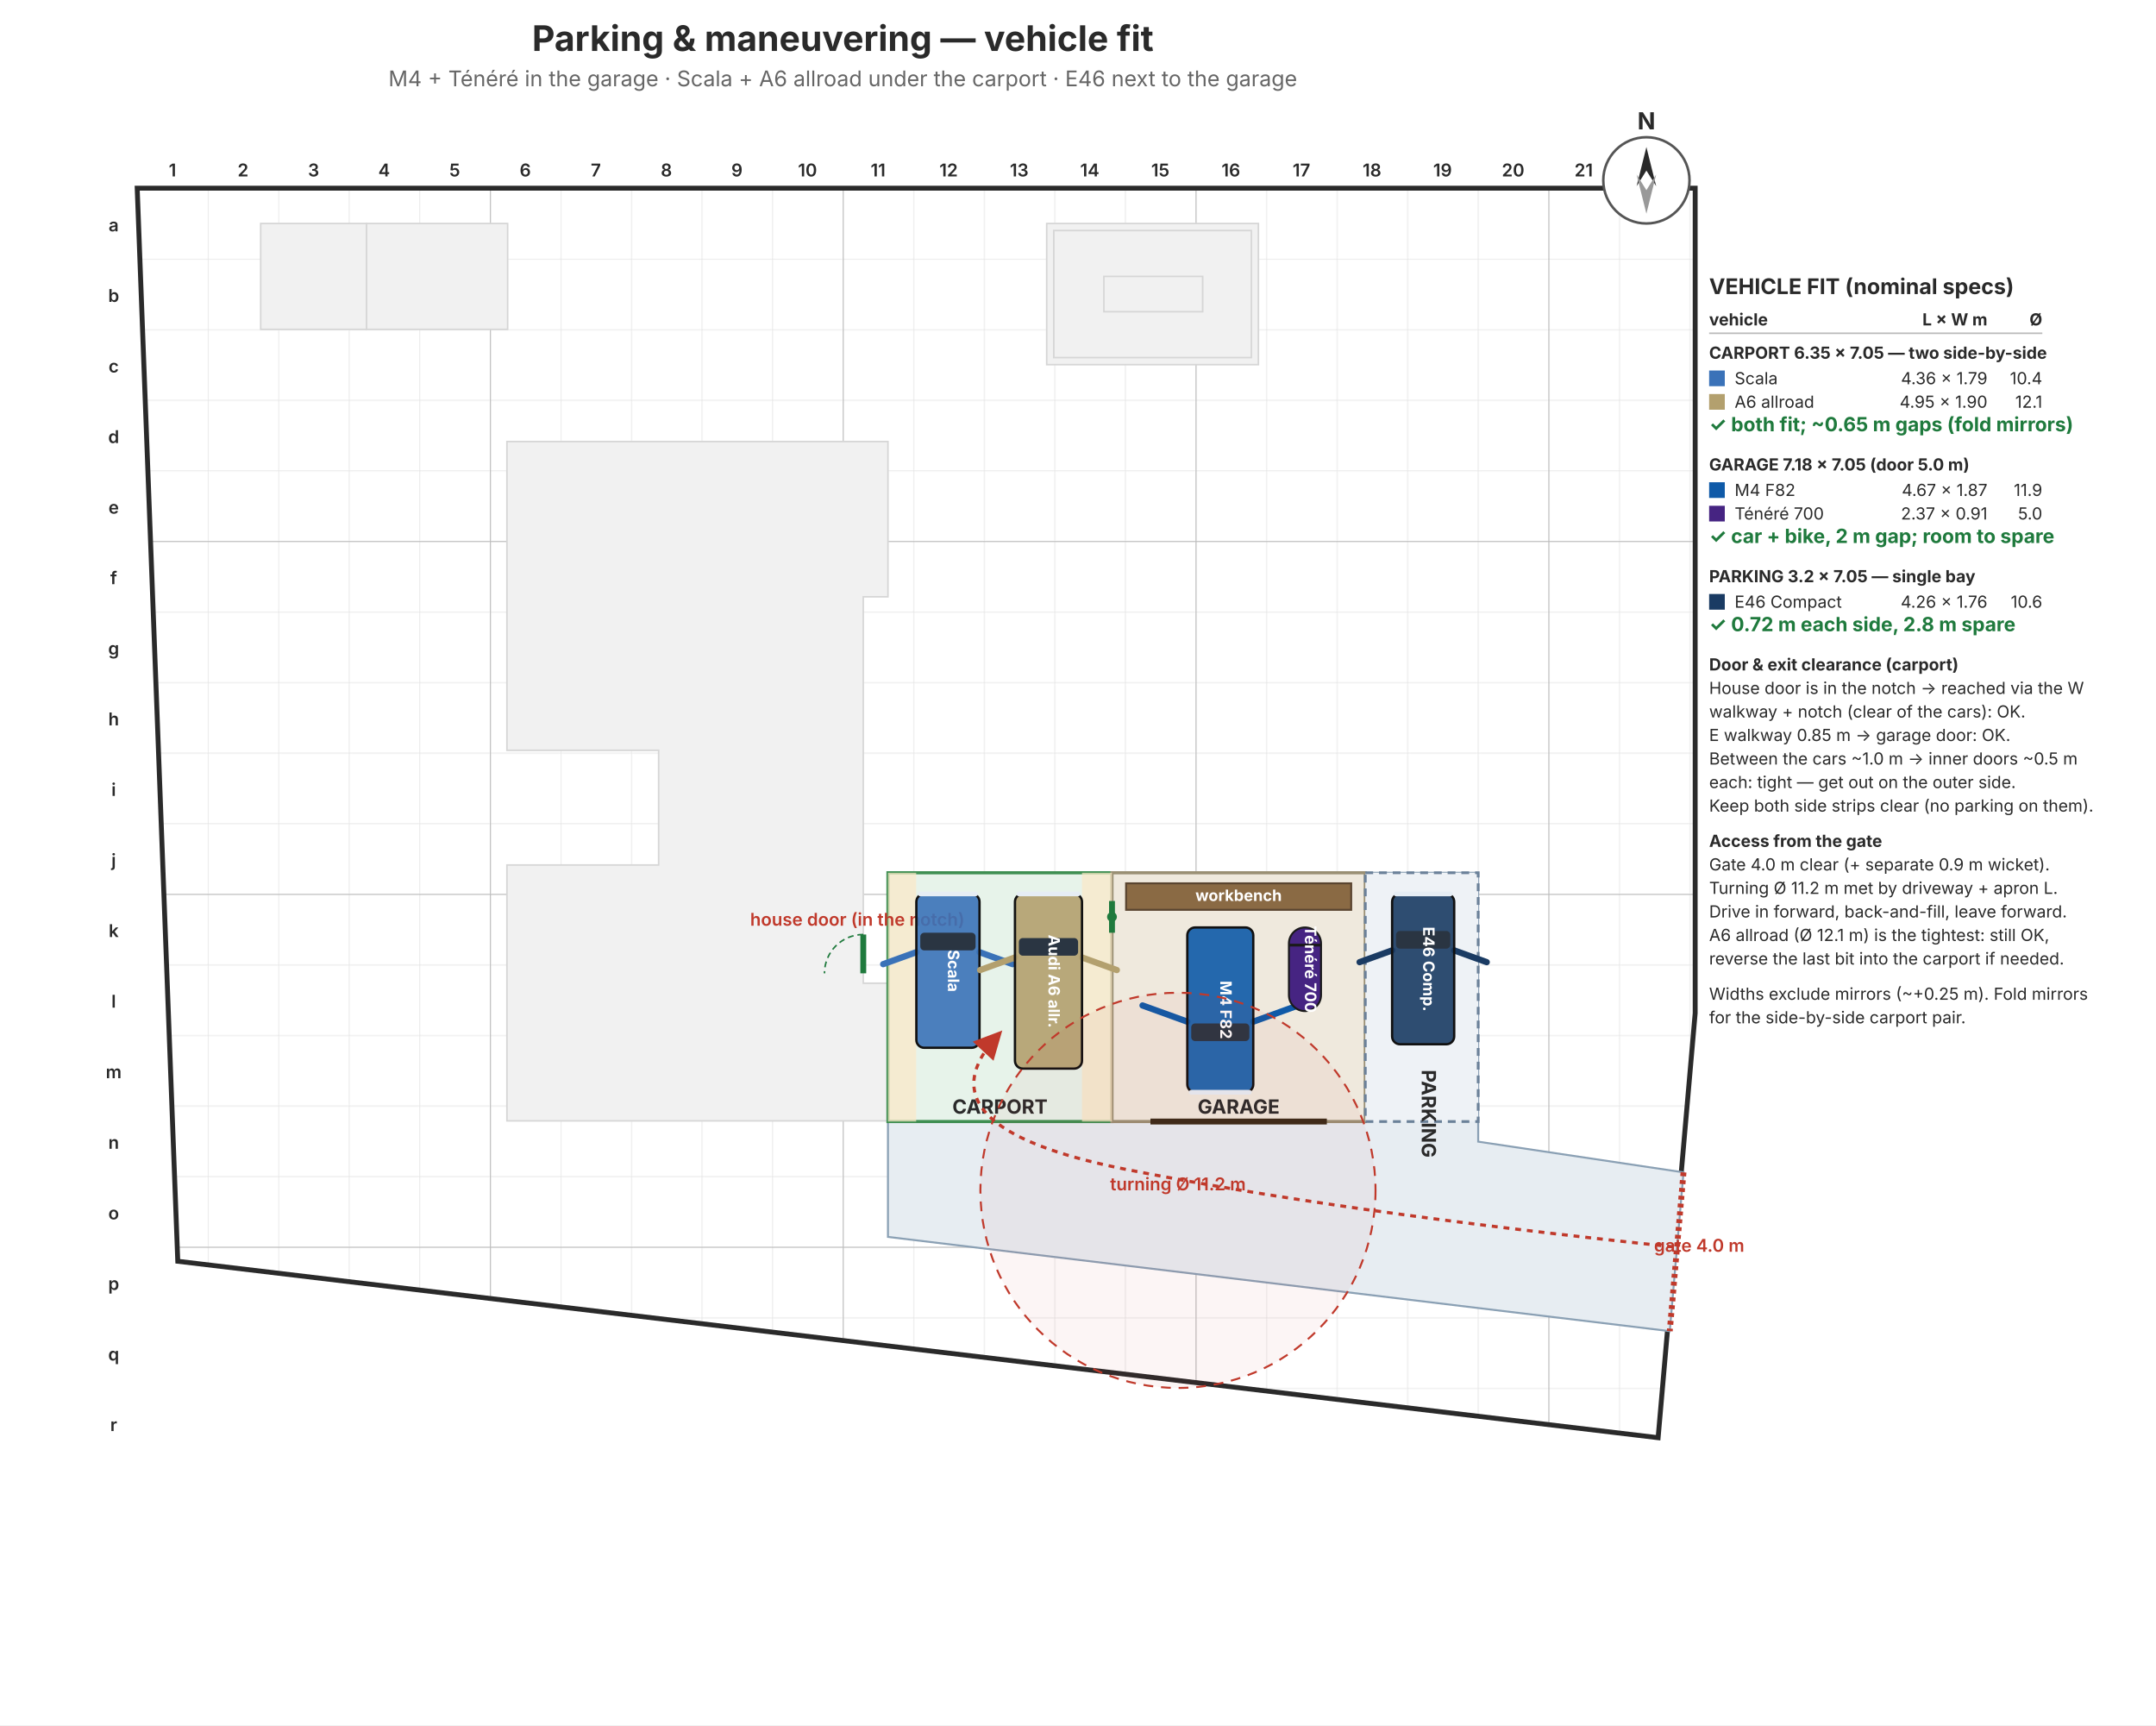
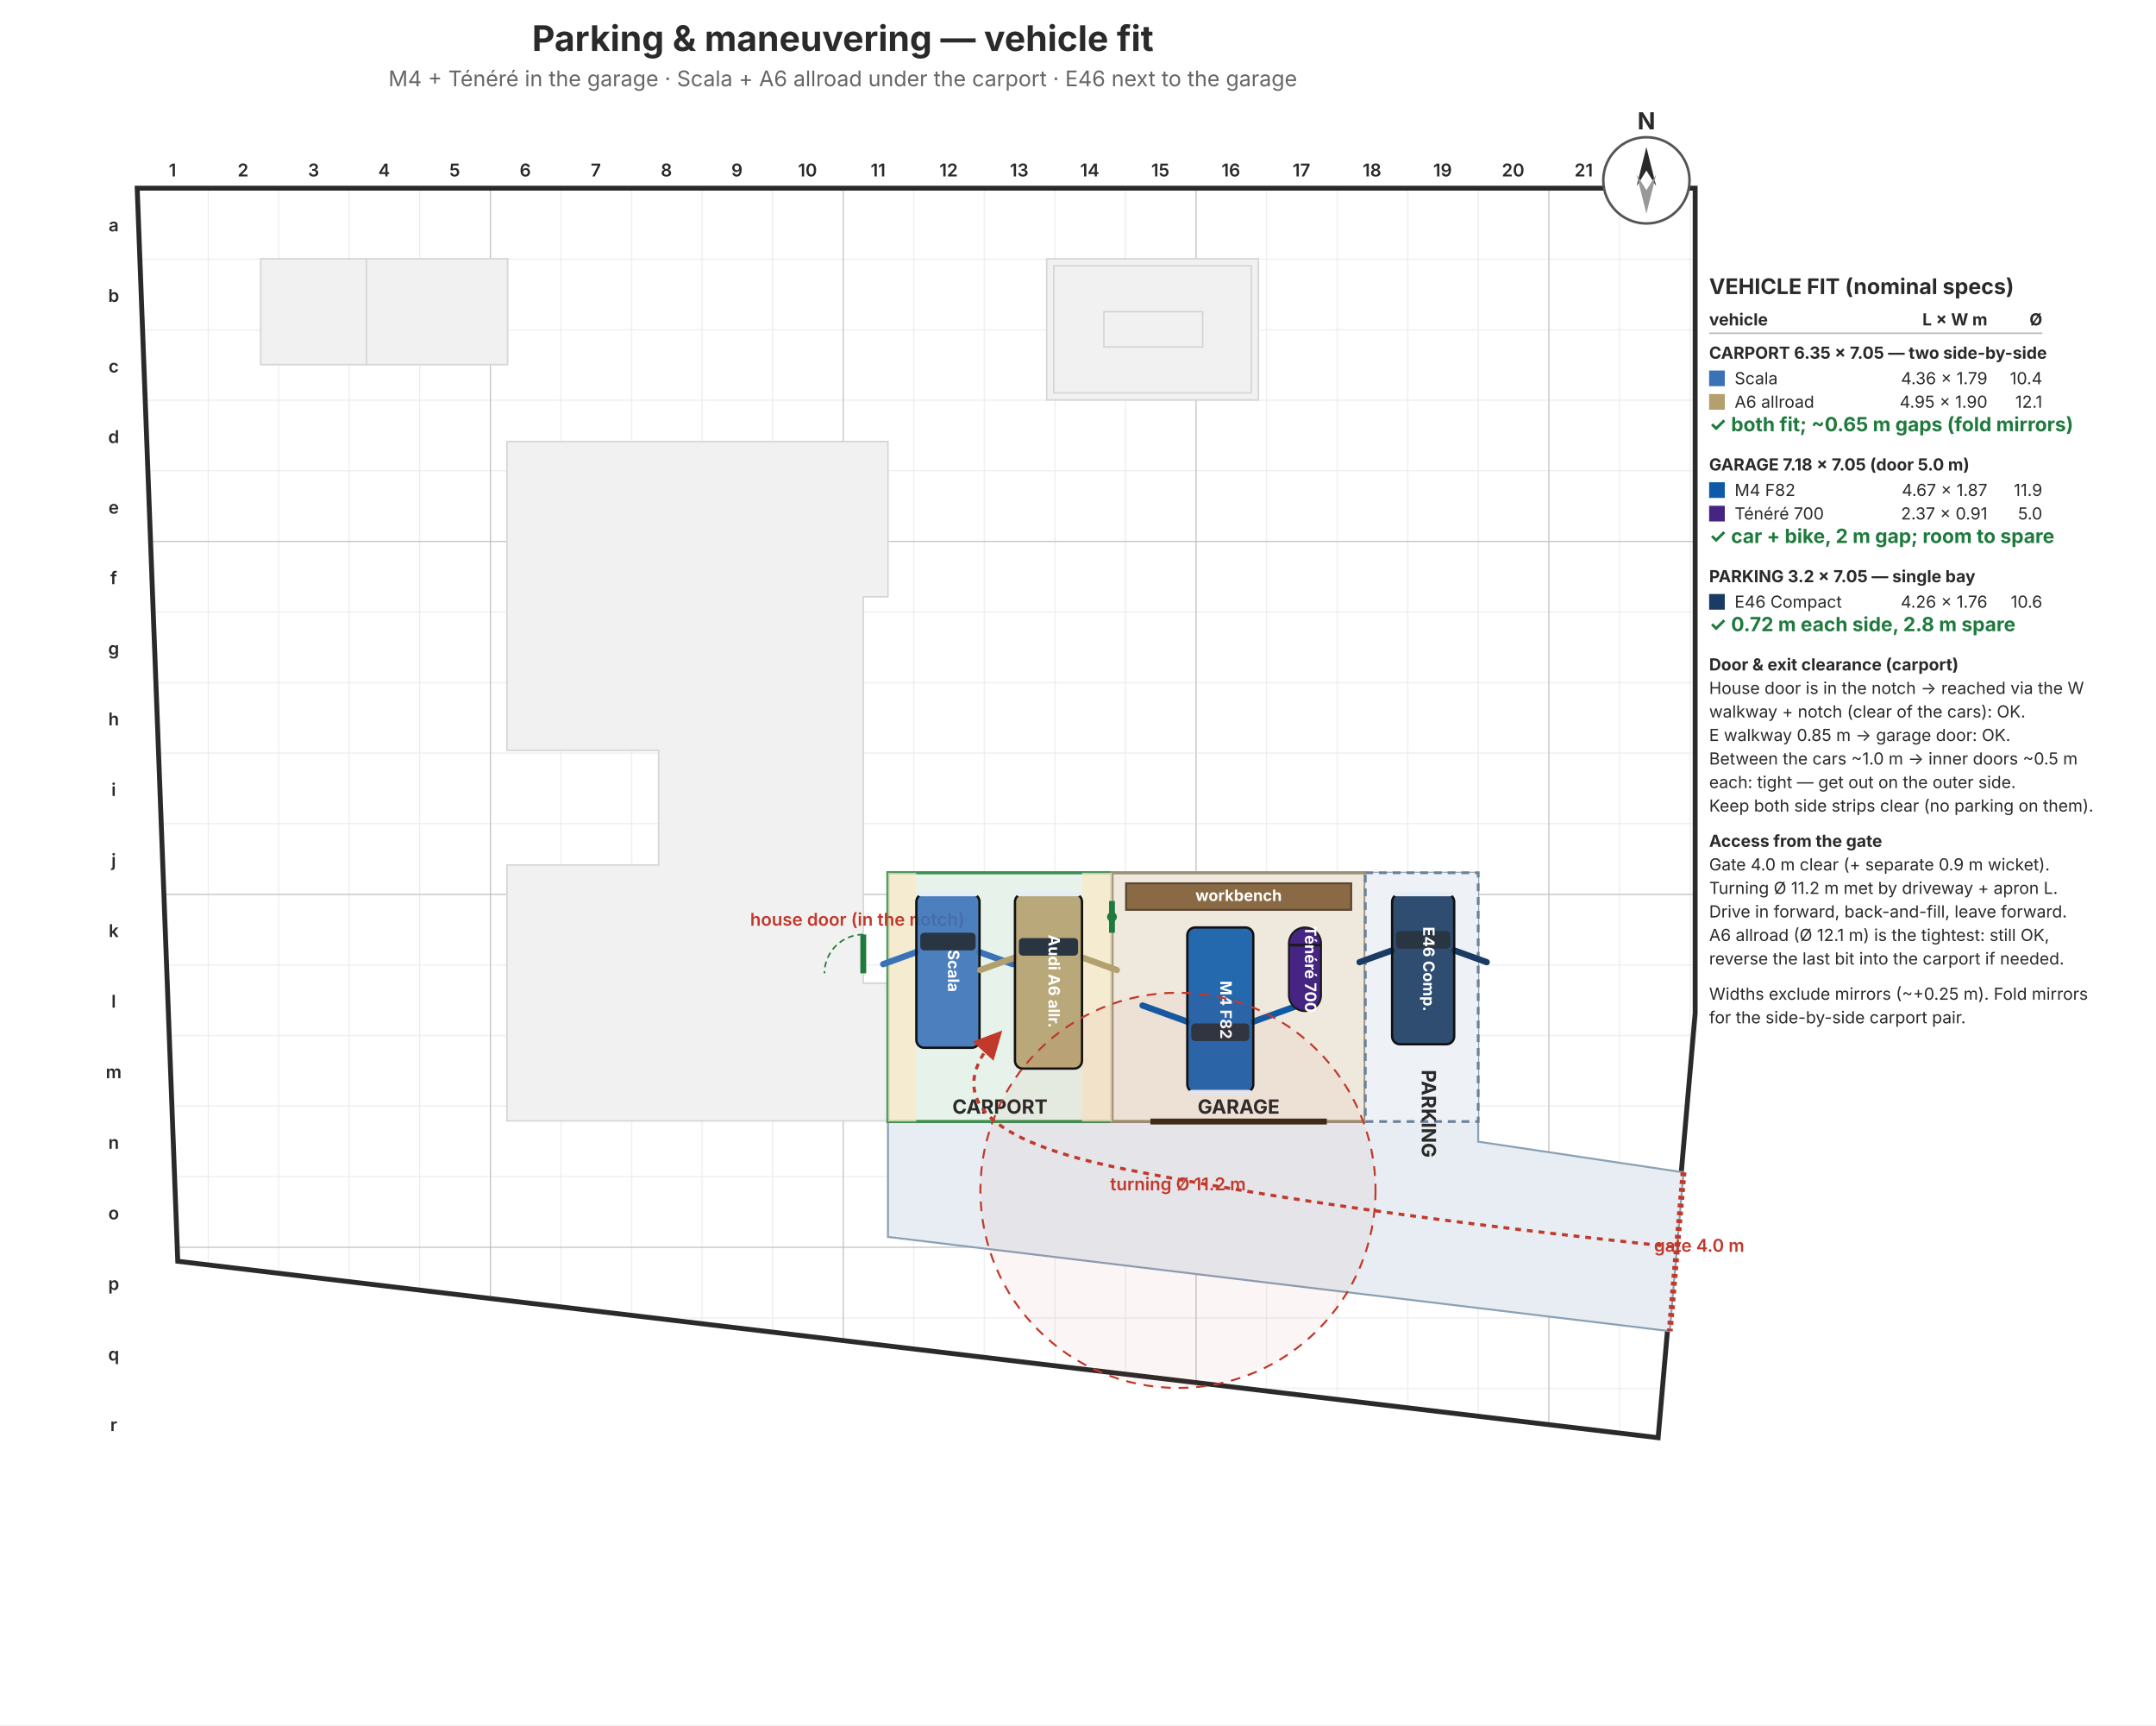
<svg xmlns="http://www.w3.org/2000/svg" viewBox="0 0 1100 880" font-family="-apple-system, BlinkMacSystemFont, sans-serif">
  <defs>
    <pattern id="cg" width="36" height="36" patternUnits="userSpaceOnUse">
      <path d="M 36 0 L 0 0 0 36" fill="none" stroke="#e2e2e2" stroke-width="0.6" />
    </pattern>
    <pattern id="mg" width="180" height="180" patternUnits="userSpaceOnUse">
      <rect width="180" height="180" fill="url(#cg)" />
      <path d="M 180 0 L 0 0 0 180" fill="none" stroke="#bcbcbc" stroke-width="1" />
    </pattern>
    <clipPath id="plot">
      <polygon points="0,0 794.88,0 794.88,420.84 775.98,637.38 20.7,547.38" />
    </clipPath>
    <marker id="arrow" markerWidth="9" markerHeight="9" refX="7" refY="4.5" orient="auto">
      <path d="M0,0 L9,4.5 L0,9 z" fill="#c0392b" />
    </marker>
  </defs>
  <style>
    text{font-family:-apple-system,sans-serif;fill:#2a2a2a}
    .title{font-size:18px;font-weight:700;text-anchor:middle}
    .sub{font-size:11px;fill:#666;text-anchor:middle}
    .axis{font-size:9px;fill:#777;text-anchor:middle;font-weight:600}
    .bay{font-size:10px;font-weight:700}
    .vlbl{font-size:8px;font-weight:700;fill:#fff}
    .dim{font-size:9px;fill:#c0392b;text-anchor:middle;font-weight:600}
    .ph{font-size:11px;font-weight:700}
    .pt{font-size:8.5px}
    .ok{font-size:10px;font-weight:700;fill:#1f7a3d}
  </style>
  <rect width="1100" height="880" fill="white" />
  <text x="430" y="26" class="title">Parking &amp; maneuvering — vehicle fit</text>
  <text x="430" y="44" class="sub">M4 + Ténéré in the garage · Scala + A6 allroad under the carport · E46 next to the garage</text>
  <g transform="translate(70, 96)">
    <g clip-path="url(#plot)">
      <rect x="-50" y="-10" width="900" height="720" fill="url(#mg)" />
    </g>
    <polygon points="0,0 794.88,0 794.88,420.84 775.98,637.38 20.7,547.38" fill="none" stroke="#2a2a2a" stroke-width="2.5" />
    <g class="axis">
      <text x="18" y="-6">1</text>
      <text x="54" y="-6">2</text>
      <text x="90" y="-6">3</text>
      <text x="126" y="-6">4</text>
      <text x="162" y="-6">5</text>
      <text x="198" y="-6">6</text>
      <text x="234" y="-6">7</text>
      <text x="270" y="-6">8</text>
      <text x="306" y="-6">9</text>
      <text x="342" y="-6">10</text>
      <text x="378" y="-6">11</text>
      <text x="414" y="-6">12</text>
      <text x="450" y="-6">13</text>
      <text x="486" y="-6">14</text>
      <text x="522" y="-6">15</text>
      <text x="558" y="-6">16</text>
      <text x="594" y="-6">17</text>
      <text x="630" y="-6">18</text>
      <text x="666" y="-6">19</text>
      <text x="702" y="-6">20</text>
      <text x="738" y="-6">21</text>
      <text x="774" y="-6">22</text>
    </g>
    <g class="axis">
      <text x="-12" y="22">a</text>
      <text x="-12" y="58">b</text>
      <text x="-12" y="94">c</text>
      <text x="-12" y="130">d</text>
      <text x="-12" y="166">e</text>
      <text x="-12" y="202">f</text>
      <text x="-12" y="238">g</text>
      <text x="-12" y="274">h</text>
      <text x="-12" y="310">i</text>
      <text x="-12" y="346">j</text>
      <text x="-12" y="382">k</text>
      <text x="-12" y="418">l</text>
      <text x="-12" y="454">m</text>
      <text x="-12" y="490">n</text>
      <text x="-12" y="526">o</text>
      <text x="-12" y="562">p</text>
      <text x="-12" y="598">q</text>
      <text x="-12" y="634">r</text>
    </g>
    <g clip-path="url(#plot)" fill="#f1f1f1" stroke="#d6d6d6" stroke-width="0.8">
      <polygon points="188.64,129.24 383.04,129.24 383.04,208.44 370.44,208.44 370.44,405.54 383.04,405.54 383.04,475.74 188.64,475.74 188.64,345.24 266.04,345.24 266.04,286.74 188.64,286.74" />
-       <rect x="117" y="18" width="72" height="54" />
-       <rect x="63" y="18" width="54" height="54" />
-       <rect x="464.04" y="18" width="108" height="72" />
-       <rect x="467.64" y="21.6" width="100.8" height="64.8" />
-       <rect x="493.2" y="45" width="50.4" height="18" />
+       <rect x="117" y="36" width="72" height="54" />
+       <rect x="63" y="36" width="54" height="54" />
+       <rect x="464.04" y="36" width="108" height="72" />
+       <rect x="467.64" y="39.6" width="100.8" height="64.8" />
+       <rect x="493.2" y="63" width="50.4" height="18" />
    </g>
    <polygon points="383.04,349.2 497.34,349.2 497.34,475.92 626.58,475.92 626.58,349.2 684.18,349.2 684.18,486.36 788.94,502.02 781.92,583.02 383.04,534.96" fill="#e7edf2" stroke="#8aa0b4" stroke-width="1" />
    <rect x="383.04" y="349.2" width="114.3" height="126.9" fill="#e7f3ea" stroke="#3f8f52" stroke-width="1.6" />
    <rect x="497.34" y="349.2" width="129.24" height="126.9" fill="#efe9dd" stroke="#9a9074" stroke-width="1.6" />
    <rect x="626.58" y="349.2" width="57.6" height="126.9" fill="#eef2f6" stroke="#6b8199" stroke-width="1.4" stroke-dasharray="4,3" />
    <line x1="516.96" y1="476.1" x2="606.96" y2="476.1" stroke="#3a2a18" stroke-width="3" />
    <text x="440.19" y="472.1" class="bay" fill="#2f6f43" text-anchor="middle">CARPORT</text>
    <text x="561.96" y="472.1" class="bay" fill="#7a6f52" text-anchor="middle">GARAGE</text>
    <text x="655.38" y="472.1" class="bay" fill="#556" text-anchor="middle" transform="rotate(90 655.38 472.1)">PARKING</text>
    <rect x="504.54" y="354.6" width="114.84" height="13.5" fill="#8a6a44" stroke="#5a4530" stroke-width="1" />
    <text x="561.96" y="363.6" class="vlbl" text-anchor="middle" fill="#fff">workbench</text>
    <rect x="383.04" y="349.2" width="14.4" height="126.9" fill="#fbe9c7" fill-opacity="0.7" />
    <rect x="482.04" y="349.2" width="15.3" height="126.9" fill="#fbe9c7" fill-opacity="0.7" />
    <line x1="370.44" y1="380.7" x2="370.44" y2="400.5" stroke="#1f7a3d" stroke-width="3" />
    <path d="M 370.44,380.7 A 19.8 19.8 0 0 0 350.64,400.5" fill="none" stroke="#1f7a3d" stroke-width="0.8" stroke-dasharray="3,2" />
    <text x="367.44" y="376.2" class="dim" fill="#1f7a3d" text-anchor="end">house door (in the notch)</text>
    <line x1="497.34" y1="363.6" x2="497.34" y2="379.8" stroke="#1f7a3d" stroke-width="3" />
    <circle cx="497.34" cy="371.7" r="2.5" fill="#1f7a3d" />
    <g transform="translate(413.64,399.24)">
      <line x1="-16.11" y1="-9.54" x2="-33.03" y2="-3.42" stroke="#3a72b8" stroke-width="3.2" stroke-linecap="round" />
      <line x1="16.11" y1="-9.54" x2="33.03" y2="-3.42" stroke="#3a72b8" stroke-width="3.2" stroke-linecap="round" />
      <rect x="-16.11" y="-39.24" width="32.22" height="78.48" rx="4" fill="#3a72b8" fill-opacity="0.9" stroke="#111" stroke-width="1.2" />
      <rect x="-14.11" y="-19.44" width="28.22" height="9" rx="2" fill="#2a3542" />
      <line x1="-14.11" y1="-39.24" x2="14.11" y2="-39.24" stroke="#e6edf4" stroke-width="2.4" stroke-linecap="round" />
    </g>
    <text x="413.64" y="399.24" class="vlbl" text-anchor="middle" transform="rotate(90 413.64 399.24)">Scala</text>
    <g transform="translate(464.94,404.55)">
      <line x1="-17.1" y1="-12.15" x2="-34.866" y2="-5.724" stroke="#b3a06e" stroke-width="3.2" stroke-linecap="round" />
      <line x1="17.1" y1="-12.15" x2="34.866" y2="-5.724" stroke="#b3a06e" stroke-width="3.2" stroke-linecap="round" />
      <rect x="-17.1" y="-44.55" width="34.2" height="89.1" rx="4" fill="#b3a06e" fill-opacity="0.9" stroke="#111" stroke-width="1.2" />
      <rect x="-15.1" y="-22.05" width="30.2" height="9" rx="2" fill="#2a3542" />
      <line x1="-15.1" y1="-44.55" x2="15.1" y2="-44.55" stroke="#e6edf4" stroke-width="2.4" stroke-linecap="round" />
    </g>
    <text x="464.94" y="404.55" class="vlbl" text-anchor="middle" transform="rotate(90 464.94 404.55)">Audi A6 allr.</text>
    <g transform="translate(552.6,419.13)">
      <line x1="-16.83" y1="6.03" x2="-39.672" y2="-2.232" stroke="#0f5aa8" stroke-width="3.2" stroke-linecap="round" />
      <line x1="16.83" y1="6.03" x2="39.672" y2="-2.232" stroke="#0f5aa8" stroke-width="3.2" stroke-linecap="round" />
      <rect x="-16.83" y="-42.03" width="33.66" height="84.06" rx="4" fill="#0f5aa8" fill-opacity="0.9" stroke="#111" stroke-width="1.2" />
      <rect x="-14.83" y="6.93" width="29.66" height="9" rx="2" fill="#2a3542" />
      <line x1="-14.83" y1="42.03" x2="14.83" y2="42.03" stroke="#e6edf4" stroke-width="2.4" stroke-linecap="round" />
    </g>
    <text x="552.6" y="419.13" class="vlbl" text-anchor="middle" transform="rotate(90 552.6 419.13)">M4 F82</text>
    <g transform="translate(595.8,398.43)">
      <rect x="-8.19" y="-21.33" width="16.38" height="42.66" rx="8.19" fill="#462482" stroke="#1a1a1a" stroke-width="1" />
      <line x1="-8.1" y1="-12.33" x2="8.1" y2="-12.33" stroke="#1a1a1a" stroke-width="1.4" />
    </g>
    <text x="595.8" y="398.43" class="vlbl" text-anchor="middle" transform="rotate(90 595.8 398.43)">Ténéré 700</text>
    <g transform="translate(656.1,398.34)">
      <line x1="-15.84" y1="-9.54" x2="-32.422" y2="-3.542" stroke="#1a3b63" stroke-width="3.2" stroke-linecap="round" />
      <line x1="15.84" y1="-9.54" x2="32.422" y2="-3.542" stroke="#1a3b63" stroke-width="3.2" stroke-linecap="round" />
      <rect x="-15.84" y="-38.34" width="31.68" height="76.68" rx="4" fill="#1a3b63" fill-opacity="0.9" stroke="#111" stroke-width="1.2" />
      <rect x="-13.84" y="-19.44" width="27.68" height="9" rx="2" fill="#2a3542" />
      <line x1="-13.84" y1="-38.34" x2="13.84" y2="-38.34" stroke="#e6edf4" stroke-width="2.4" stroke-linecap="round" />
    </g>
    <text x="656.1" y="398.34" class="vlbl" text-anchor="middle" transform="rotate(90 656.1 398.34)">E46 Comp.</text>
    <line x1="788.94" y1="502.02" x2="781.92" y2="583.02" stroke="#c0392b" stroke-width="3" stroke-dasharray="2,2" />
    <text x="796.94" y="542.52" class="dim" text-anchor="start">gate 4.0 m</text>
    <circle cx="531" cy="511.2" r="100.8" fill="#c0392b" fill-opacity="0.05" stroke="#c0392b" stroke-width="1" stroke-dasharray="5,4" />
    <text x="531" y="511.2" class="dim">turning Ø 11.2 m</text>
    <path d="M 783.54,540 Q 612,522 504,500.4 T 439.2,432" fill="none" stroke="#c0392b" stroke-width="1.6" stroke-dasharray="3,3" marker-end="url(#arrow)" />
  </g>
  <g transform="translate(840, 92)">
    <circle r="22" fill="white" stroke="#555" stroke-width="1.3" />
    <path d="M 0 -17 L 5 3 L 0 -5 L -5 3 Z" fill="#2a2a2a" />
    <path d="M 0 5 L 5 -3 L 0 17 L -5 -3 Z" fill="#999" />
    <text y="-26" font-size="12" font-weight="700" text-anchor="middle">N</text>
  </g>
  <g transform="translate(872, 150)">
    <text x="0" y="0" class="ph">VEHICLE FIT (nominal specs)</text>
    <text x="0" y="16" class="pt" font-weight="700" fill="#555">vehicle</text>
    <text x="142" y="16" class="pt" font-weight="700" fill="#555" text-anchor="end">L × W m</text>
    <text x="170" y="16" class="pt" font-weight="700" fill="#555" text-anchor="end">Ø</text>
    <line x1="0" y1="20" x2="170" y2="20" stroke="#bbb" stroke-width="0.8" />
    <text x="0" y="33" class="pt" font-weight="700" fill="#333">CARPORT 6.35 × 7.05 — two side-by-side</text>
    <rect x="0" y="39" width="8" height="8" fill="#3a72b8" />
    <text x="13" y="46" class="pt">Scala</text>
    <text x="142" y="46" class="pt" text-anchor="end">4.36 × 1.79</text>
    <text x="170" y="46" class="pt" text-anchor="end">10.4</text>
    <rect x="0" y="51" width="8" height="8" fill="#b3a06e" />
    <text x="13" y="58" class="pt">A6 allroad</text>
    <text x="142" y="58" class="pt" text-anchor="end">4.95 × 1.90</text>
    <text x="170" y="58" class="pt" text-anchor="end">12.1</text>
    <text x="0" y="70" class="ok" font-size="8.5">✓ both fit; ~0.65 m gaps (fold mirrors)</text>
    <text x="0" y="90" class="pt" font-weight="700" fill="#333">GARAGE 7.18 × 7.05 (door 5.0 m)</text>
    <rect x="0" y="96" width="8" height="8" fill="#0f5aa8" />
    <text x="13" y="103" class="pt">M4 F82</text>
    <text x="142" y="103" class="pt" text-anchor="end">4.67 × 1.87</text>
    <text x="170" y="103" class="pt" text-anchor="end">11.9</text>
    <rect x="0" y="108" width="8" height="8" fill="#462482" />
    <text x="13" y="115" class="pt">Ténéré 700</text>
    <text x="142" y="115" class="pt" text-anchor="end">2.37 × 0.91</text>
    <text x="170" y="115" class="pt" text-anchor="end">5.0</text>
    <text x="0" y="127" class="ok" font-size="8.5">✓ car + bike, 2 m gap; room to spare</text>
    <text x="0" y="147" class="pt" font-weight="700" fill="#333">PARKING 3.2 × 7.05 — single bay</text>
    <rect x="0" y="153" width="8" height="8" fill="#1a3b63" />
    <text x="13" y="160" class="pt">E46 Compact</text>
    <text x="142" y="160" class="pt" text-anchor="end">4.26 × 1.76</text>
    <text x="170" y="160" class="pt" text-anchor="end">10.6</text>
    <text x="0" y="172" class="ok" font-size="8.5">✓ 0.72 m each side, 2.8 m spare</text>
    <text x="0" y="192" class="pt" fill="#444" font-weight="700">Door &amp; exit clearance (carport)</text>
    <text x="0" y="204" class="pt" fill="#555">House door is in the notch → reached via the W</text>
    <text x="0" y="216" class="pt" fill="#555">walkway + notch (clear of the cars): OK.</text>
    <text x="0" y="228" class="pt" fill="#555">E walkway 0.85 m → garage door: OK.</text>
    <text x="0" y="240" class="pt" fill="#555">Between the cars ~1.0 m → inner doors ~0.5 m</text>
    <text x="0" y="252" class="pt" fill="#555">each: tight — get out on the outer side.</text>
    <text x="0" y="264" class="pt" fill="#555">Keep both side strips clear (no parking on them).</text>
    <text x="0" y="282" class="pt" fill="#444" font-weight="700">Access from the gate</text>
    <text x="0" y="294" class="pt" fill="#555">Gate 4.0 m clear (+ separate 0.9 m wicket).</text>
    <text x="0" y="306" class="pt" fill="#555">Turning Ø 11.2 m met by driveway + apron L.</text>
    <text x="0" y="318" class="pt" fill="#555">Drive in forward, back-and-fill, leave forward.</text>
    <text x="0" y="330" class="pt" fill="#555">A6 allroad (Ø 12.1 m) is the tightest: still OK,</text>
    <text x="0" y="342" class="pt" fill="#555">reverse the last bit into the carport if needed.</text>
    <text x="0" y="360" class="pt" fill="#888">Widths exclude mirrors (~+0.25 m). Fold mirrors</text>
    <text x="0" y="372" class="pt" fill="#888">for the side-by-side carport pair.</text>
  </g>
</svg>
